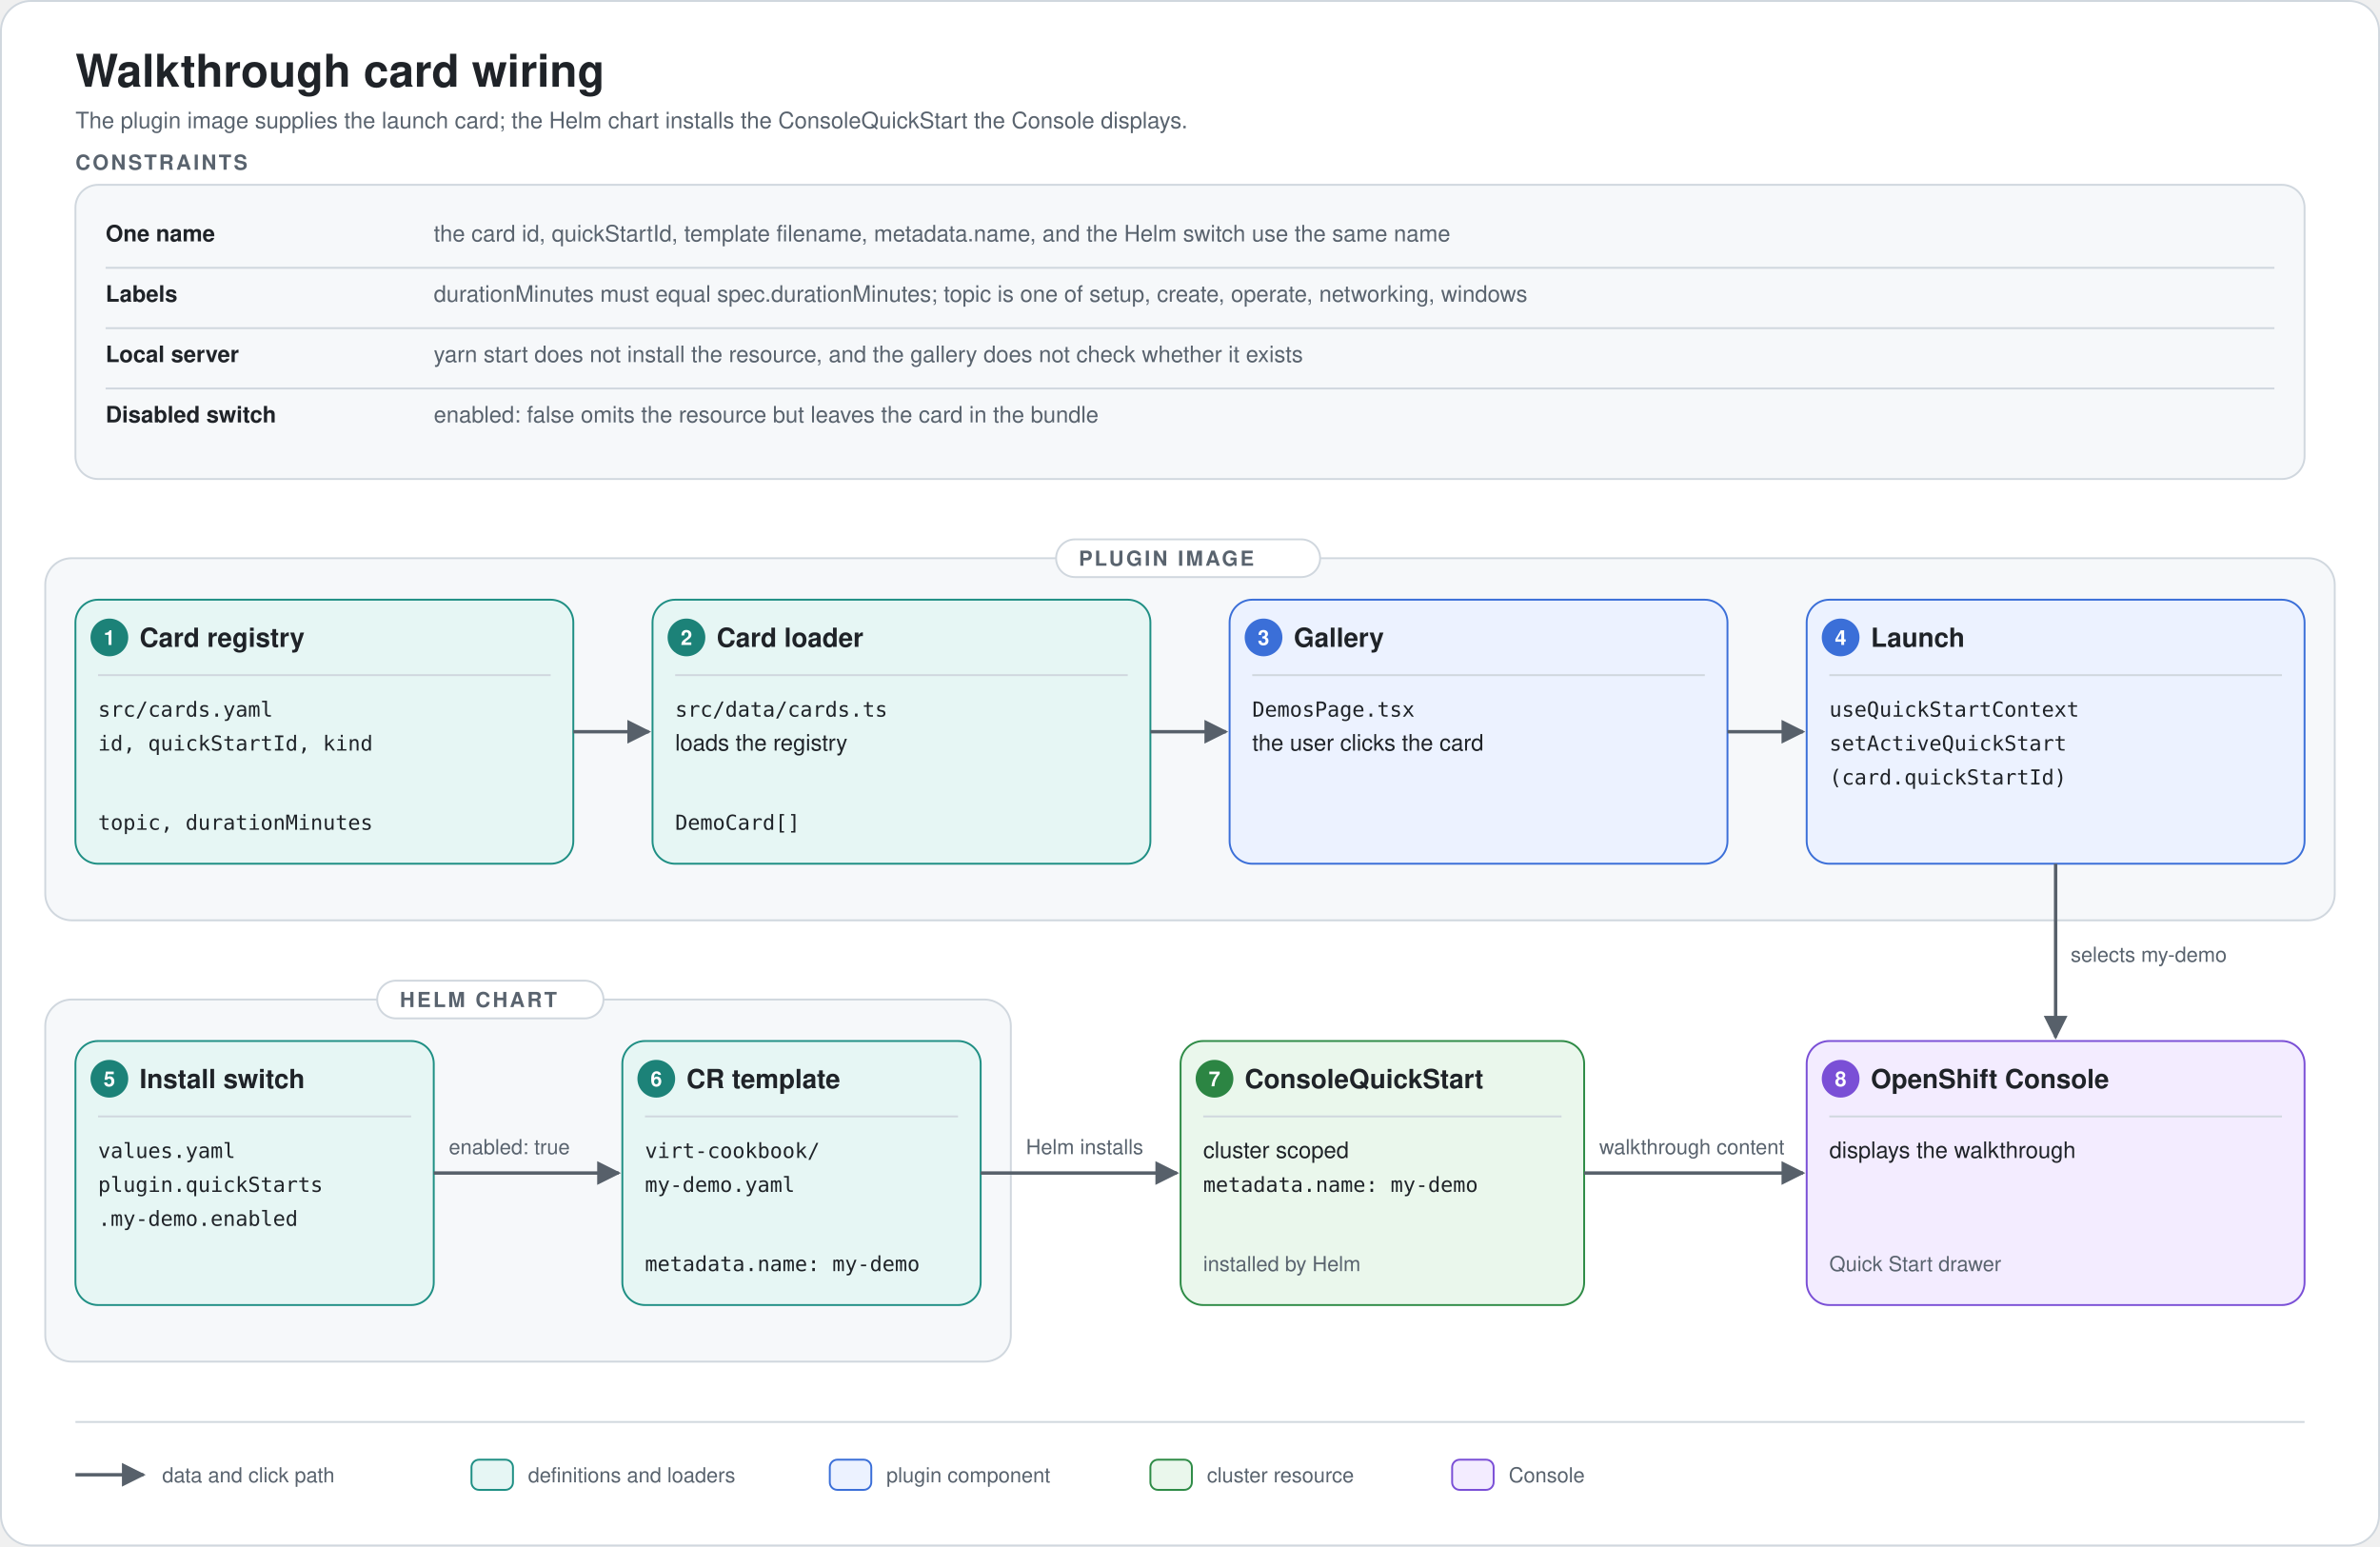
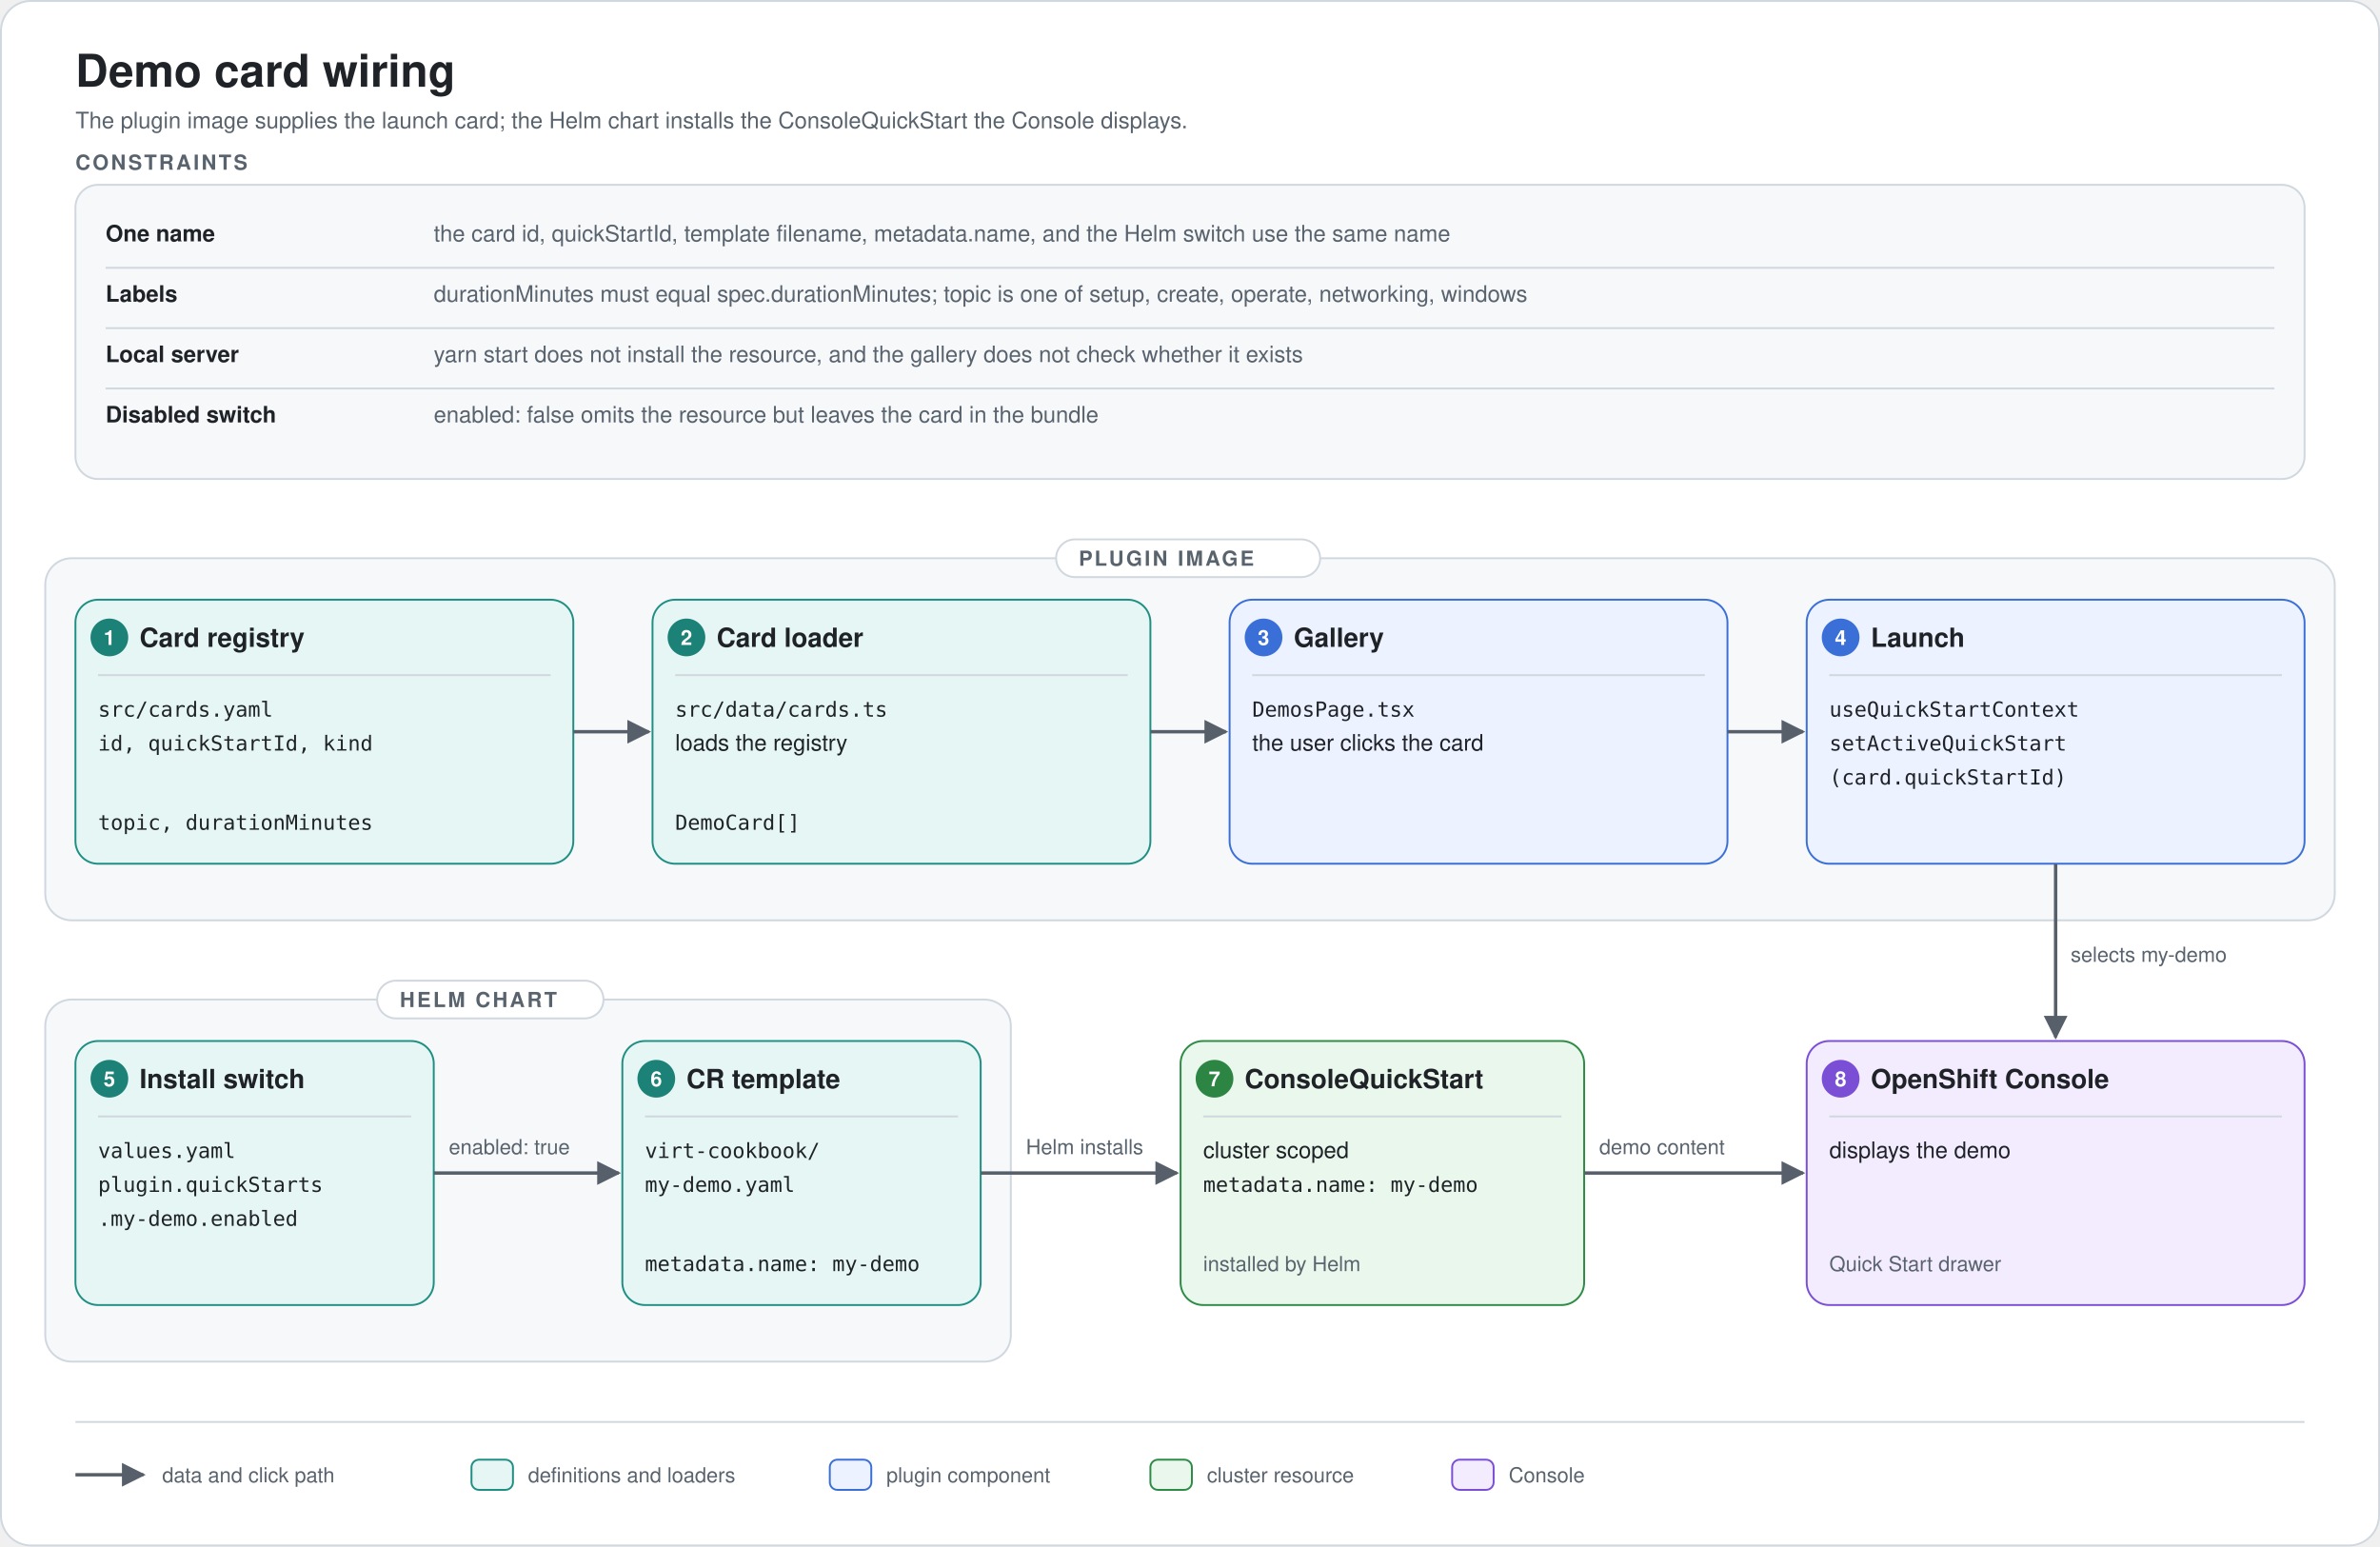
<svg xmlns="http://www.w3.org/2000/svg" viewBox="0 0 1262 820" width="1262" height="820" role="img" aria-labelledby="title desc">
  <style>
    .bg { fill: #ffffff; stroke: #d0d7de; }
    .frame { fill: #f6f8fa; stroke: #d0d7de; }
    .t { fill: #1f2328; font-family: -apple-system, BlinkMacSystemFont, "Segoe UI", Helvetica, Arial, sans-serif; }
    .m { fill: #59636e; font-family: -apple-system, BlinkMacSystemFont, "Segoe UI", Helvetica, Arial, sans-serif; }
    .c { fill: #1f2328; font-family: ui-monospace, SFMono-Regular, Menlo, Consolas, monospace; }
    .h1 { font-size: 24px; font-weight: 700; }
    .h2 { font-size: 14px; font-weight: 650; }
    .lbl { font-size: 11px; font-weight: 700; letter-spacing: 1.2px; }
    .b { font-size: 12px; }
    .s { font-size: 11px; }
    .k { font-weight: 650; }

    .src  { fill: #e6f6f4; stroke: #1f8f84; }
    .gate { fill: #fff4e0; stroke: #c27c0e; }
    .core { fill: #ecf2ff; stroke: #3b6fd8; }
    .out  { fill: #f3ecff; stroke: #7a4fd6; }
    .store{ fill: #eaf7ec; stroke: #2e8b46; }
    .deny { fill: #fdecec; stroke: #d1242f; }
    .user { fill: #f6f8fa; stroke: #6e7781; }

    /* badge fills are darker than card strokes so the white digit reaches 4.5:1 */
    .badge-src  { fill: #1c8278; }
    .badge-gate { fill: #a3680c; }
    .badge-core { fill: #3b6fd8; }
    .badge-out  { fill: #7a4fd6; }
    .badge-store{ fill: #2c8543; }
    .badge-t    { fill: #ffffff; font-family: -apple-system, BlinkMacSystemFont, "Segoe UI", Helvetica, Arial, sans-serif; font-size: 11px; font-weight: 700; }

    .flow  { stroke: #57606a; stroke-width: 1.8; fill: none; }
    .ctl   { stroke: #6e7781; stroke-width: 1.5; fill: none; stroke-dasharray: 5 4; }
    .link  { stroke: #6e7781; stroke-width: 1.6; fill: none; }
    .rule  { stroke: #d0d7de; stroke-width: 1; }
    .ah-flow { fill: #57606a; }
    .ah-ctl  { fill: #6e7781; }
    .x { stroke: #d1242f; stroke-width: 2; }

    @media (prefers-color-scheme: dark) {
      .bg { fill: #0d1117; stroke: #30363d; }
      .frame { fill: #151b23; stroke: #30363d; }
      .t, .c { fill: #e6edf3; }
      .m { fill: #9198a1; }
      .src  { fill: #0f2a28; stroke: #3fb8a9; }
      .gate { fill: #2e2310; stroke: #e3a33b; }
      .core { fill: #14213d; stroke: #6d9bff; }
      .out  { fill: #251a40; stroke: #a888ff; }
      .store{ fill: #112a19; stroke: #4cc06a; }
      .deny { fill: #3a1417; stroke: #ff6b6b; }
      .user { fill: #161b22; stroke: #6e7681; }
      .badge-src  { fill: #3fb8a9; }
      .badge-gate { fill: #e3a33b; }
      .badge-core { fill: #6d9bff; }
      .badge-out  { fill: #a888ff; }
      .badge-store{ fill: #4cc06a; }
      .badge-t    { fill: #0d1117; }
      .flow  { stroke: #8b949e; }
      .ctl   { stroke: #768390; }
      .link  { stroke: #768390; }
      .rule  { stroke: #30363d; }
      .ah-flow { fill: #8b949e; }
      .ah-ctl  { fill: #768390; }
      .x { stroke: #ff6b6b; }
    }
  </style>
  <defs>
    <marker id="a-flow" viewBox="0 0 10 10" refX="9" refY="5" markerWidth="7" markerHeight="7" orient="auto-start-reverse">
      <path class="ah-flow" d="M0 0 L10 5 L0 10 z" />
    </marker>
    <marker id="a-ctl" viewBox="0 0 10 10" refX="9" refY="5" markerWidth="6" markerHeight="6" orient="auto-start-reverse">
      <path class="ah-ctl" d="M0 0 L10 5 L0 10 z" />
    </marker>
  </defs>
  <rect class="bg" x="0.5" y="0.5" width="1261" height="819" rx="16" />
-   <text class="t h1" x="40" y="46">Walkthrough card wiring</text>
+   <text class="t h1" x="40" y="46">Demo card wiring</text>
  <text class="m b" x="40" y="68">The plugin image supplies the launch card; the Helm chart installs the ConsoleQuickStart the Console displays.</text>
  <text class="m lbl" x="40" y="90">CONSTRAINTS</text>
  <rect class="frame" x="40" y="98" width="1182" height="156" rx="12" />
  <text class="t b k" x="56" y="128">One name</text>
  <text class="m b" x="230" y="128">the card id, quickStartId, template filename, metadata.name, and the Helm switch use the same name</text>
  <line class="rule" x1="56" y1="142" x2="1206" y2="142" />
  <text class="t b k" x="56" y="160">Labels</text>
  <text class="m b" x="230" y="160">durationMinutes must equal spec.durationMinutes; topic is one of setup, create, operate, networking, windows</text>
  <line class="rule" x1="56" y1="174" x2="1206" y2="174" />
  <text class="t b k" x="56" y="192">Local server</text>
  <text class="m b" x="230" y="192">yarn start does not install the resource, and the gallery does not check whether it exists</text>
  <line class="rule" x1="56" y1="206" x2="1206" y2="206" />
  <text class="t b k" x="56" y="224">Disabled switch</text>
  <text class="m b" x="230" y="224">enabled: false omits the resource but leaves the card in the bundle</text>
  <rect class="frame" x="24" y="296" width="1214" height="192" rx="14" />
  <rect class="bg" x="560" y="286" width="140" height="20" rx="10" />
  <text class="m lbl" x="572" y="300">PLUGIN IMAGE</text>
  <rect class="src" x="40" y="318" width="264" height="140" rx="12" />
  <circle class="badge-src" cx="58" cy="338" r="10" />
  <text class="badge-t" x="58" y="342" text-anchor="middle">1</text>
  <text class="t h2" x="74" y="343">Card registry</text>
  <line class="rule" x1="52" y1="358" x2="292" y2="358" />
  <text class="c s" x="52" y="380">src/cards.yaml</text>
  <text class="c s" x="52" y="398">id, quickStartId, kind</text>
  <text class="c s" x="52" y="440">topic, durationMinutes</text>
  <rect class="src" x="346" y="318" width="264" height="140" rx="12" />
  <circle class="badge-src" cx="364" cy="338" r="10" />
  <text class="badge-t" x="364" y="342" text-anchor="middle">2</text>
  <text class="t h2" x="380" y="343">Card loader</text>
  <line class="rule" x1="358" y1="358" x2="598" y2="358" />
  <text class="c s" x="358" y="380">src/data/cards.ts</text>
  <text class="t b" x="358" y="398">loads the registry</text>
  <text class="c s" x="358" y="440">DemoCard[]</text>
  <rect class="core" x="652" y="318" width="264" height="140" rx="12" />
  <circle class="badge-core" cx="670" cy="338" r="10" />
  <text class="badge-t" x="670" y="342" text-anchor="middle">3</text>
  <text class="t h2" x="686" y="343">Gallery</text>
  <line class="rule" x1="664" y1="358" x2="904" y2="358" />
  <text class="c s" x="664" y="380">DemosPage.tsx</text>
  <text class="t b" x="664" y="398">the user clicks the card</text>
  <rect class="core" x="958" y="318" width="264" height="140" rx="12" />
  <circle class="badge-core" cx="976" cy="338" r="10" />
  <text class="badge-t" x="976" y="342" text-anchor="middle">4</text>
  <text class="t h2" x="992" y="343">Launch</text>
  <line class="rule" x1="970" y1="358" x2="1210" y2="358" />
  <text class="c s" x="970" y="380">useQuickStartContext</text>
  <text class="c s" x="970" y="398">setActiveQuickStart</text>
  <text class="c s" x="970" y="416">(card.quickStartId)</text>
  <rect class="frame" x="24" y="530" width="512" height="192" rx="14" />
  <rect class="bg" x="200" y="520" width="120" height="20" rx="10" />
  <text class="m lbl" x="212" y="534">HELM CHART</text>
  <rect class="src" x="40" y="552" width="190" height="140" rx="12" />
  <circle class="badge-src" cx="58" cy="572" r="10" />
  <text class="badge-t" x="58" y="576" text-anchor="middle">5</text>
  <text class="t h2" x="74" y="577">Install switch</text>
  <line class="rule" x1="52" y1="592" x2="218" y2="592" />
  <text class="c s" x="52" y="614">values.yaml</text>
  <text class="c s" x="52" y="632">plugin.quickStarts</text>
  <text class="c s" x="52" y="650">.my-demo.enabled</text>
  <rect class="src" x="330" y="552" width="190" height="140" rx="12" />
  <circle class="badge-src" cx="348" cy="572" r="10" />
  <text class="badge-t" x="348" y="576" text-anchor="middle">6</text>
  <text class="t h2" x="364" y="577">CR template</text>
  <line class="rule" x1="342" y1="592" x2="508" y2="592" />
  <text class="c s" x="342" y="614">virt-cookbook/</text>
  <text class="c s" x="342" y="632">my-demo.yaml</text>
  <text class="c s" x="342" y="674">metadata.name: my-demo</text>
  <rect class="store" x="626" y="552" width="214" height="140" rx="12" />
  <circle class="badge-store" cx="644" cy="572" r="10" />
  <text class="badge-t" x="644" y="576" text-anchor="middle">7</text>
  <text class="t h2" x="660" y="577">ConsoleQuickStart</text>
  <line class="rule" x1="638" y1="592" x2="828" y2="592" />
  <text class="t b" x="638" y="614">cluster scoped</text>
  <text class="c s" x="638" y="632">metadata.name: my-demo</text>
  <text class="m s" x="638" y="674">installed by Helm</text>
  <rect class="out" x="958" y="552" width="264" height="140" rx="12" />
  <circle class="badge-out" cx="976" cy="572" r="10" />
  <text class="badge-t" x="976" y="576" text-anchor="middle">8</text>
  <text class="t h2" x="992" y="577">OpenShift Console</text>
  <line class="rule" x1="970" y1="592" x2="1210" y2="592" />
-   <text class="t b" x="970" y="614">displays the walkthrough</text>
+   <text class="t b" x="970" y="614">displays the demo</text>
  <text class="m s" x="970" y="674">Quick Start drawer</text>
  <path class="flow" d="M304 388 H344" marker-end="url(#a-flow)" />
  <path class="flow" d="M610 388 H650" marker-end="url(#a-flow)" />
  <path class="flow" d="M916 388 H956" marker-end="url(#a-flow)" />
  <path class="flow" d="M1090 458 V550" marker-end="url(#a-flow)" />
  <text class="m s" x="1098" y="510">selects my-demo</text>
  <path class="flow" d="M230 622 H328" marker-end="url(#a-flow)" />
  <text class="m s" x="238" y="612">enabled: true</text>
  <path class="flow" d="M520 622 H624" marker-end="url(#a-flow)" />
  <text class="m s" x="544" y="612">Helm installs</text>
  <path class="flow" d="M840 622 H956" marker-end="url(#a-flow)" />
-   <text class="m s" x="848" y="612">walkthrough content</text>
+   <text class="m s" x="848" y="612">demo content</text>
  <line class="rule" x1="40" y1="754" x2="1222" y2="754" />
  <path class="flow" d="M40 782 H76" marker-end="url(#a-flow)" />
  <text class="m s" x="86" y="786">data and click path</text>
  <rect class="src" x="250" y="774" width="22" height="16" rx="4" />
  <text class="m s" x="280" y="786">definitions and loaders</text>
  <rect class="core" x="440" y="774" width="22" height="16" rx="4" />
  <text class="m s" x="470" y="786">plugin component</text>
  <rect class="store" x="610" y="774" width="22" height="16" rx="4" />
  <text class="m s" x="640" y="786">cluster resource</text>
  <rect class="out" x="770" y="774" width="22" height="16" rx="4" />
  <text class="m s" x="800" y="786">Console</text>
</svg>
